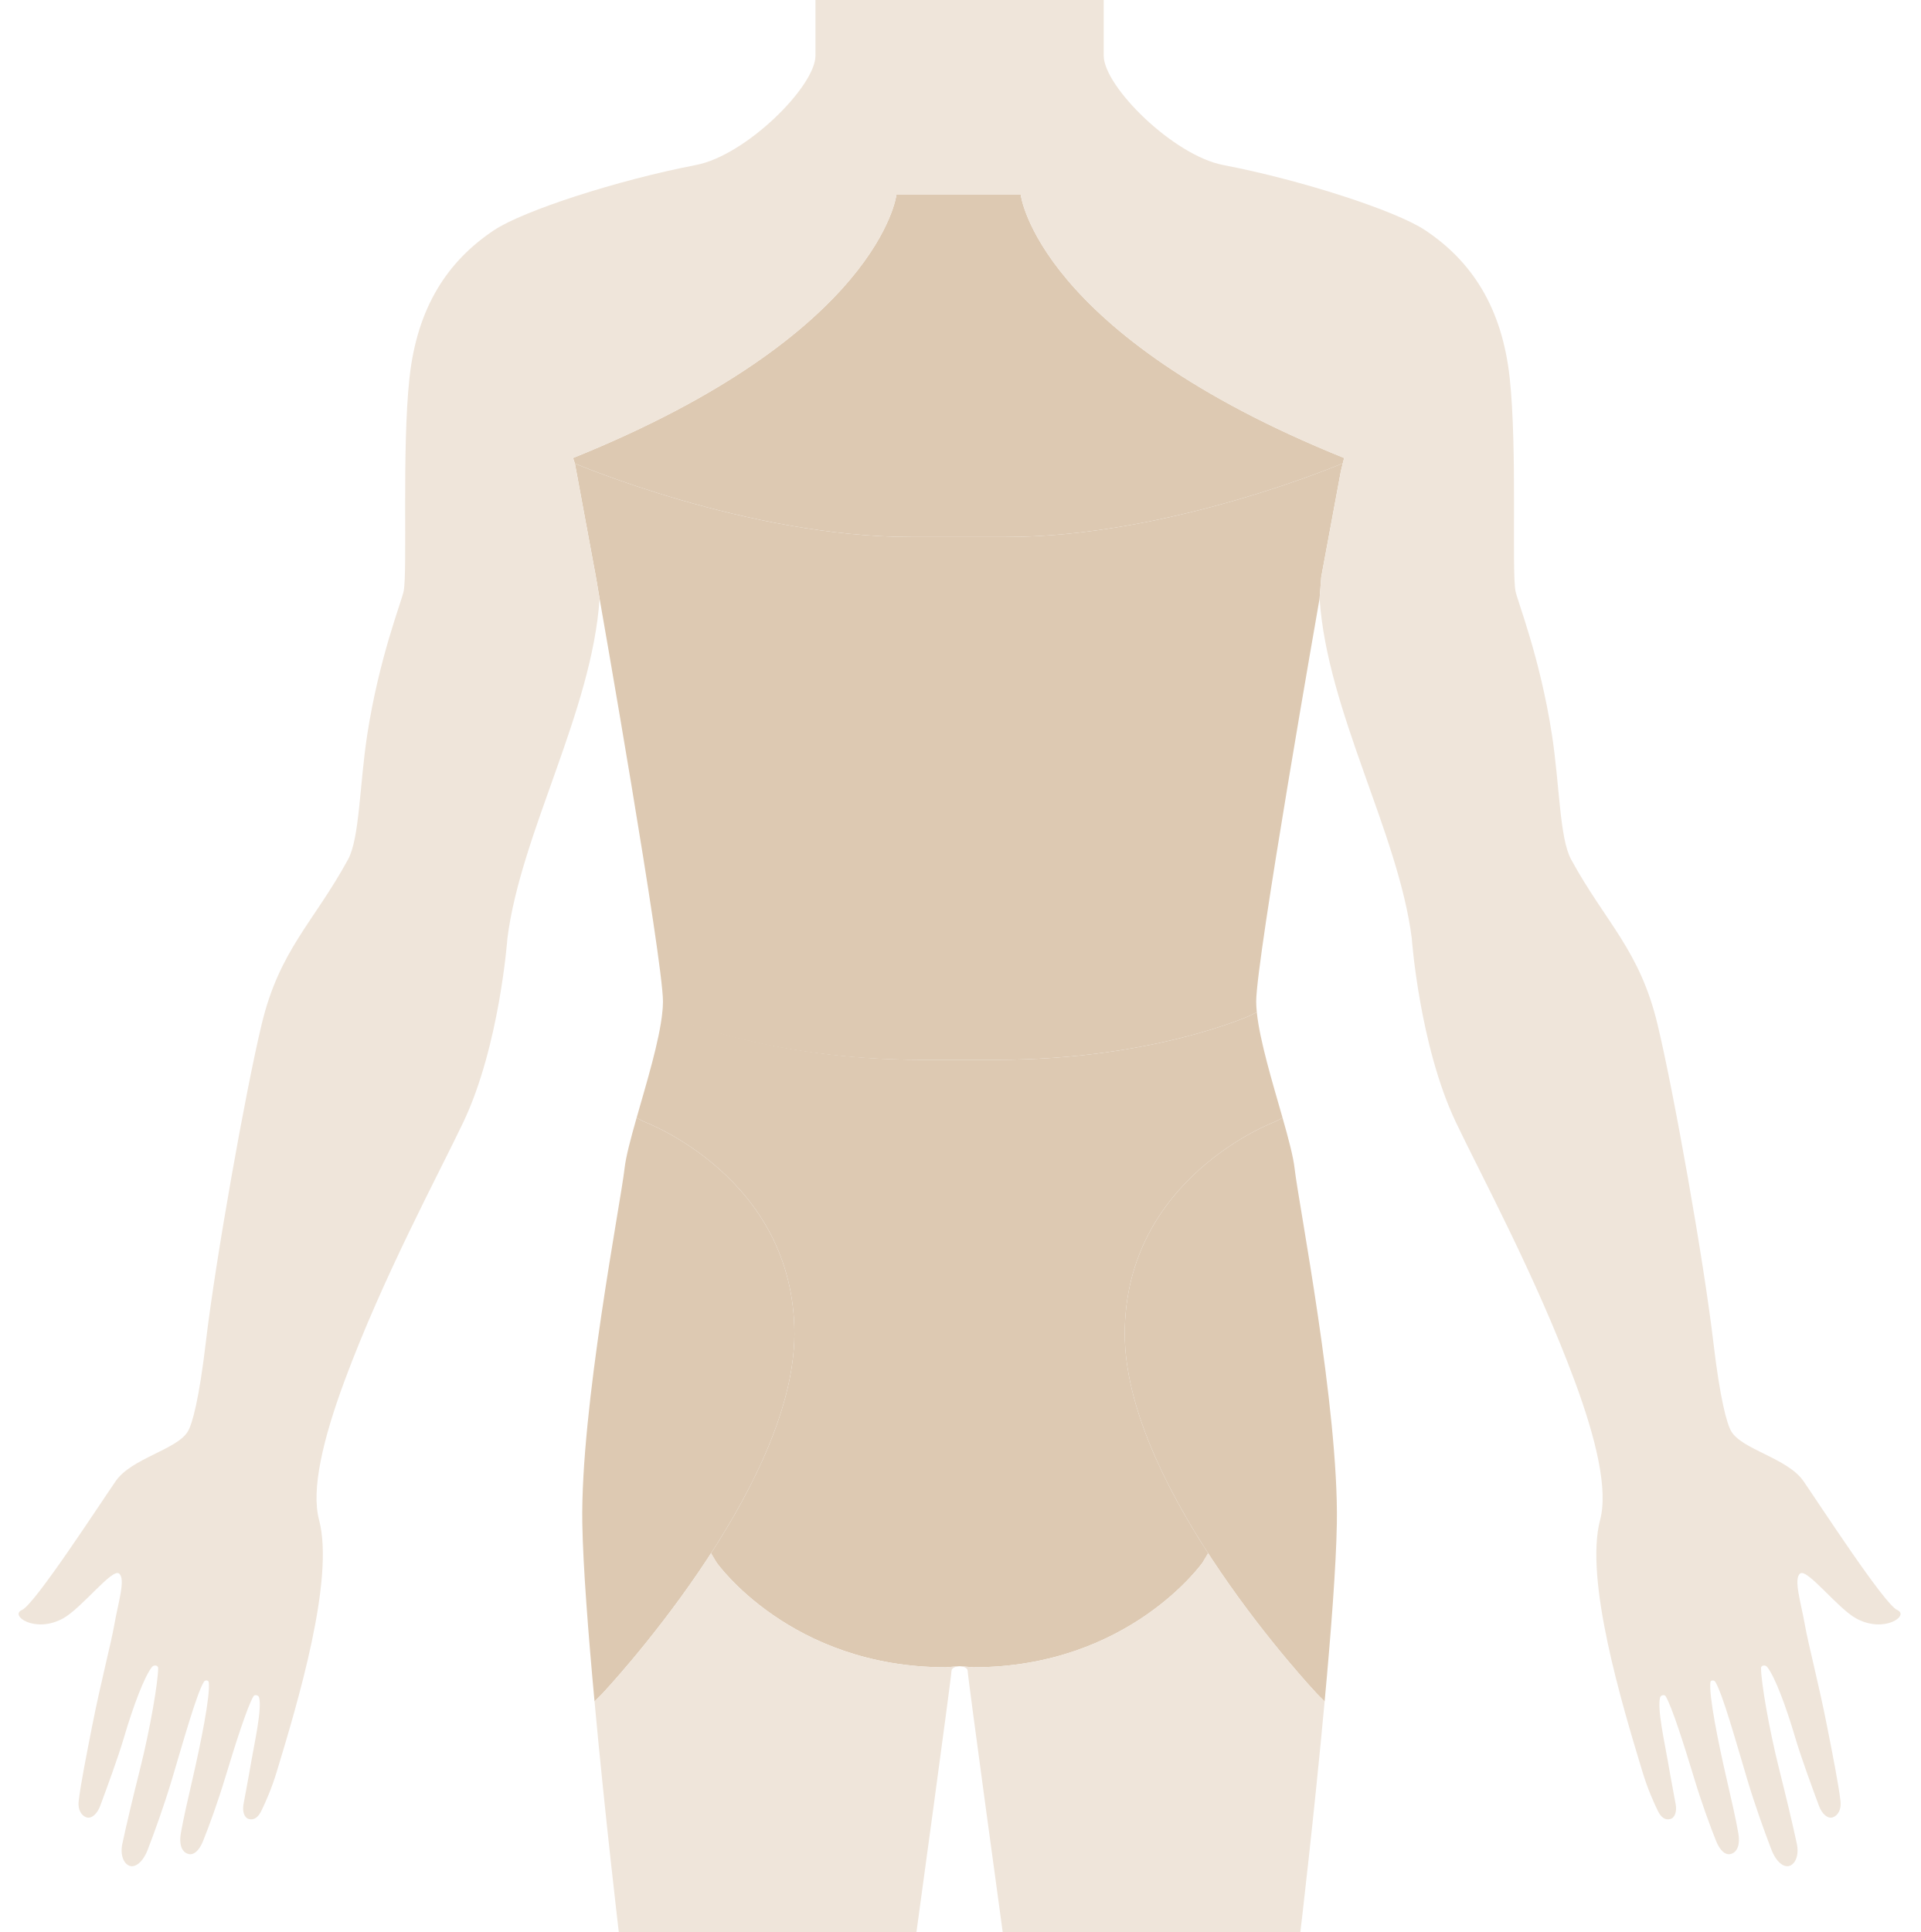
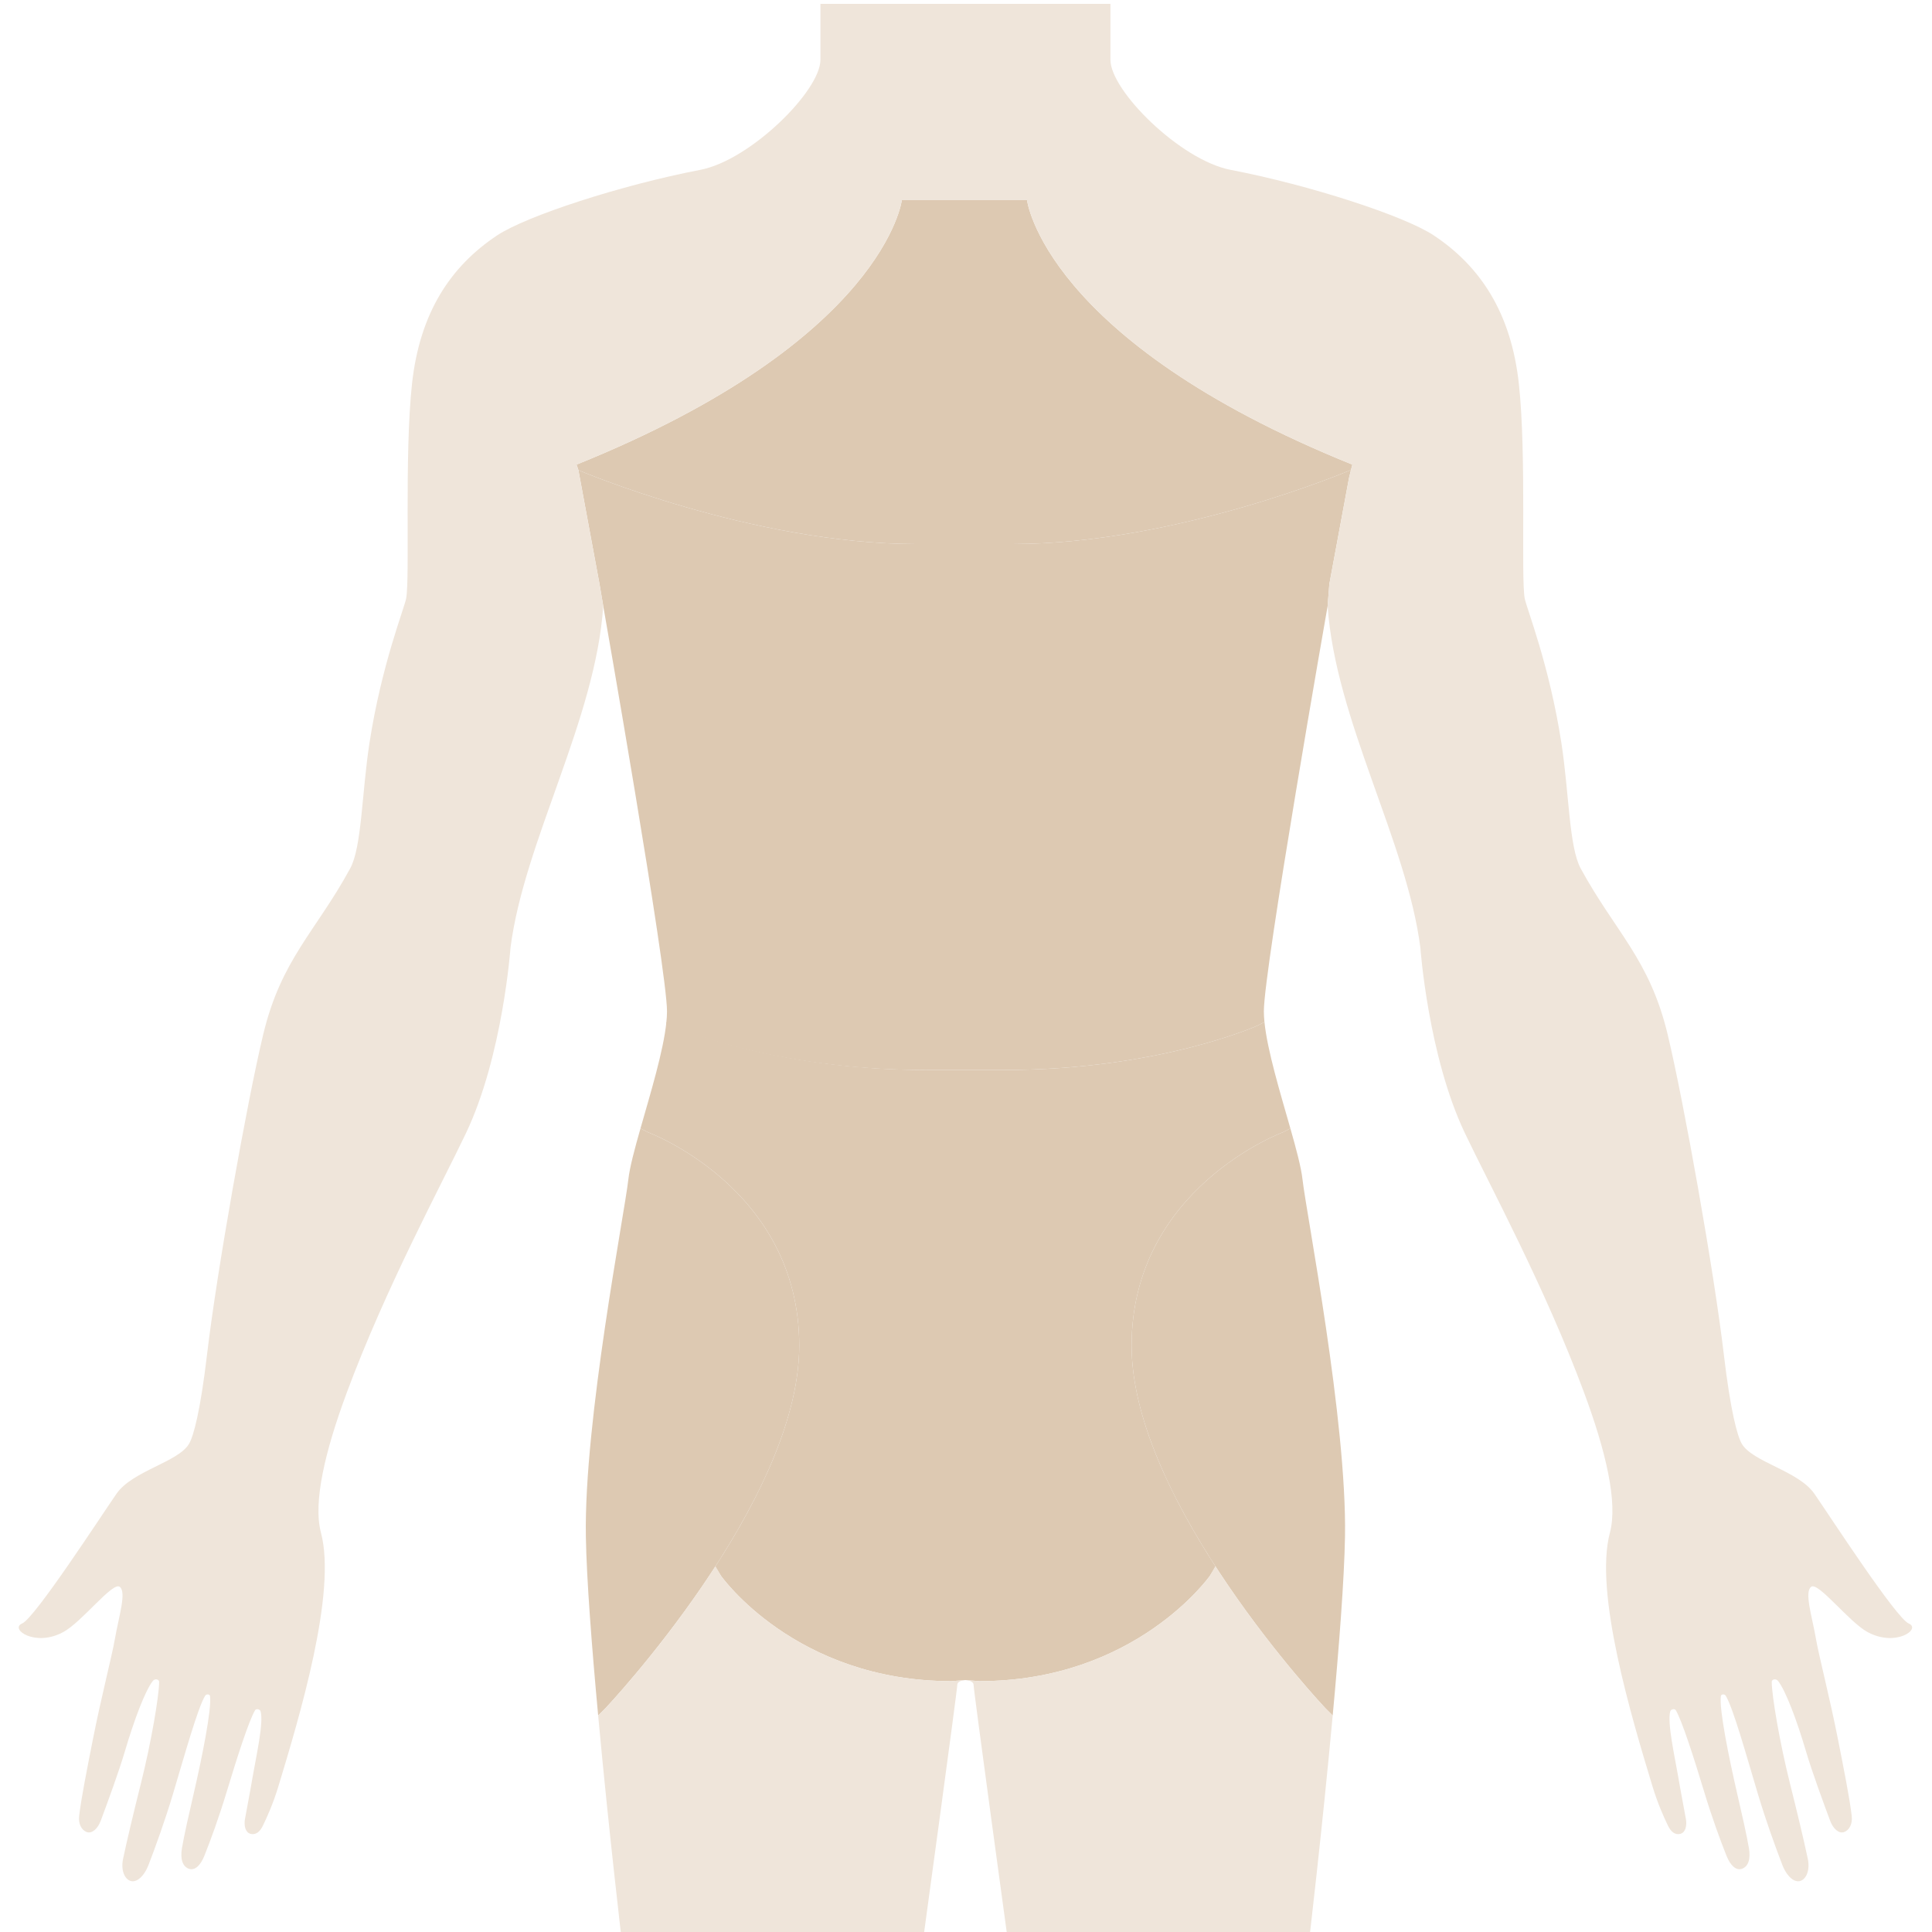
- <svg xmlns="http://www.w3.org/2000/svg" version="1.1" x="0px" y="0px" width="500px" height="503px" viewBox="0 0 500 503" enable-background="new 0 0 500 503" xml:space="preserve">
+ <svg xmlns="http://www.w3.org/2000/svg" version="1.1" x="0px" y="0px" width="282px" height="282px" viewBox="0 0 500 498" enable-background="new 0 0 500 498" xml:space="preserve">
  <g id="torso">
    <g id="selections">
      <path id="upper_back" fill="#DDC9B2" d="M261.94,139.801c42.684,0,87.558-19.132,87.558-19.132l0.14-0.064l0.34-1.37    c-79.896-32.252-84.207-68.535-84.207-68.535h-13.133h-6.088h-13.134c0,0-4.31,36.283-84.206,68.535l0.479,1.435    c0,0,44.874,19.132,87.558,19.132H261.94z" />
      <path id="mid_back" fill="#DDC9B2" d="M343.585,155.846l0.44-5.658l5.103-27.524l0.51-2.059l-0.14,0.064    c0,0-44.874,19.132-87.558,19.132h-24.693c-42.684,0-87.558-19.132-87.558-19.132l5.473,29.519l0.959,5.658    c0,0,16.501,93.906,16.501,104.896c0,0.948-0.071,1.994-0.194,3.11l1.34,0.584c0,0,25.446,11.479,65.668,11.479h20.316    c40.222,0,65.668-11.479,65.668-11.479l1.822-0.926c-0.1-0.986-0.159-1.919-0.159-2.769    C327.083,249.752,343.585,155.846,343.585,155.846z" />
      <path id="hip_right" fill="#DDC9B2" d="M337.084,304.197c-0.341-3.062-1.609-7.807-3.134-13.163l-1.963,1.006    c0,0-39.127,14.487-39.127,55.211s50.071,93.748,50.071,93.748l1.971,1.975c1.636-17.667,2.997-35.227,3.183-46.367    C348.584,366.636,338.084,313.188,337.084,304.197z" />
      <path id="bottom" fill="#DDC9B2" d="M331.987,292.04l1.963-1.006c-2.604-9.152-5.957-20.098-6.708-27.524l-1.822,0.926    c0,0-25.446,11.479-65.668,11.479h-9.899h-9.899c-40.222,0-65.668-11.479-65.668-11.479l-1.822-0.926    c-0.751,7.427-4.104,18.372-6.708,27.524l1.963,1.006c0,0,39.127,14.487,39.127,55.211c0,18.572-10.414,39.701-21.744,57.193    l1.496,2.389c0,0,19.185,27.248,59.649,27.248l3.606-0.279l3.606,0.279c40.465,0,59.649-27.248,59.649-27.248l1.496-2.389    c-11.33-17.492-21.744-38.621-21.744-57.193C292.86,306.527,331.987,292.04,331.987,292.04z" />
      <path id="hip_left" fill="#DDC9B2" d="M162.621,304.197c0.341-3.062,1.609-7.807,3.134-13.163l1.963,1.006    c0,0,39.127,14.487,39.127,55.211s-50.071,93.748-50.071,93.748l-1.971,1.975c-1.636-17.667-2.997-35.227-3.183-46.367    C151.121,366.636,161.621,313.188,162.621,304.197z" />
    </g>
    <g id="Features">
      <path id="right_leg" fill="#EFE5DA" d="M342.932,440.999c0,0-14.868-15.745-28.4-36.665l-1.423,2.499    c0,0-19.185,27.248-59.649,27.248l-3.606-0.279c1.051,0.042,2.102,0.482,2.102,1.195c0,1.424,9.123,68.003,9.123,68.003h77.508    c0,0,3.54-29.837,6.317-60.026L342.932,440.999z" />
      <path id="left_leg" fill="#EFE5DA" d="M156.773,440.999c0,0,14.868-15.745,28.4-36.665l1.423,2.499    c0,0,19.185,27.248,59.649,27.248l3.606-0.279c-1.051,0.042-2.102,0.482-2.102,1.195c0,1.424-9.123,68.003-9.123,68.003H161.12    c0,0-3.54-29.837-6.317-60.026L156.773,440.999z" />
      <path id="arms" fill="#EFE5DA" d="M349.978,119.234c-79.896-32.252-84.207-68.535-84.207-68.535h-13.133h-6.088h-13.134    c0,0-4.31,36.283-84.206,68.535l0.479,1.435l5.473,29.519l0.959,5.658c-2,29.469-20.5,60.939-24.001,88.411    c0,0-2,27.973-11.501,47.952c-6.442,13.546-20.769,39.979-30.881,67.224c-5.611,15.121-8.769,28.375-6.669,36.251    c4.128,15.473-5.616,47.792-11.014,65.598c-1.369,4.5-2.907,7.914-4.021,10.205c-0.734,1.51-1.793,2.487-3.221,2.103    c-1.312-0.351-1.711-2.124-1.419-3.796c0.508-2.877,1.329-7.015,2.012-11.068c0.847-4.973,2.867-13.84,2.042-16.838    c-0.142-0.52-1.128-0.785-1.432-0.282c-1.594,2.647-4.717,12.405-7.331,21.057c-1.965,6.514-4.231,12.729-5.814,16.659    c-0.972,2.424-2.424,3.838-3.95,3.328c-1.652-0.561-2.326-2.513-1.827-5.392c0.63-3.605,1.783-8.684,3.066-14.223    c2.066-8.938,4.67-21.717,4.19-25.098c-0.066-0.481-0.927-0.624-1.264-0.073c-1.914,3.149-5.336,15.436-8.311,25.384    c-2.104,7.025-4.556,13.755-6.314,18.338c-1.232,3.196-3.247,4.756-4.775,4.168c-1.481-0.561-2.444-2.805-1.829-5.716    c1.026-4.859,2.758-12.09,4.65-19.642c2.624-10.481,4.653-22.431,4.677-26.118c0.007-0.684-1.087-0.959-1.643-0.241    c-1.99,2.564-4.837,10.111-7.26,18.33c-1.551,5.241-4.462,13.151-6.203,17.827c-0.767,2.07-2.285,3.448-3.649,2.93    c-1.294-0.487-2.196-2.042-1.946-4.165c0.539-4.599,2.07-12.256,3.504-19.547c2.231-11.337,4.971-21.722,5.764-26.339    c0.984-5.708,3.06-12.056,1.229-13.414c-1.831-1.356-9.769,9.104-14.604,11.72c-7.312,3.97-13.955-0.812-10.654-2.218    c3.302-1.406,20.306-27.637,24.437-33.592c4.135-5.955,16.029-8.167,18.791-12.958c1.137-1.978,2.893-8.292,4.652-23.232    c2.5-21.23,10.262-64.91,14.512-82.643c4.671-19.492,13.5-26.474,22.501-42.957c3.032-5.553,3.001-19.48,5.001-32.469    c3.127-20.304,9.033-34.895,9.501-37.462c1.001-5.496-0.5-36.964,1.501-55.445c2-18.481,10-30.469,22.002-38.462    c7.649-5.094,32.257-13.074,52.604-16.982c13.002-2.498,31.104-20.48,31.104-28.473c0-11.488,0-14.485,0-14.485h75.051    c0,0,0,2.997,0,14.485c0,7.992,18.102,25.975,31.104,28.473c20.347,3.908,44.954,11.889,52.604,16.982    c12.002,7.993,20.002,19.981,22.002,38.462c2.001,18.481,0.5,49.949,1.501,55.445c0.468,2.567,6.374,17.158,9.501,37.462    c2,12.988,1.969,26.916,5.001,32.469c9.001,16.483,17.831,23.465,22.502,42.957c4.249,17.732,12.012,61.412,14.512,82.643    c1.759,14.94,3.516,21.255,4.651,23.232c2.762,4.791,14.657,7.003,18.792,12.958c4.13,5.955,21.134,32.187,24.436,33.592    c3.302,1.406-3.343,6.188-10.653,2.218c-4.835-2.616-12.773-13.076-14.604-11.72c-1.83,1.358,0.244,7.706,1.229,13.414    c0.793,4.617,3.533,15.002,5.764,26.339c1.435,7.291,2.965,14.948,3.504,19.547c0.25,2.123-0.652,3.678-1.947,4.166    c-1.363,0.519-2.882-0.86-3.647-2.931c-1.741-4.676-4.653-12.586-6.203-17.827c-2.424-8.219-5.271-15.766-7.26-18.33    c-0.556-0.717-1.649-0.442-1.643,0.242c0.022,3.687,2.052,15.636,4.676,26.118c1.894,7.551,3.625,14.782,4.651,19.641    c0.615,2.911-0.348,5.155-1.829,5.716c-1.529,0.588-3.544-0.972-4.776-4.168c-1.76-4.583-4.211-11.312-6.314-18.338    c-2.975-9.948-6.396-22.234-8.31-25.384c-0.337-0.551-1.198-0.408-1.265,0.073c-0.479,3.381,2.125,16.159,4.191,25.098    c1.282,5.539,2.437,10.617,3.066,14.224c0.499,2.878-0.176,4.83-1.827,5.391c-1.527,0.51-2.979-0.904-3.95-3.328    c-1.583-3.931-3.85-10.146-5.814-16.659c-2.615-8.651-5.737-18.409-7.332-21.057c-0.303-0.503-1.289-0.237-1.432,0.282    c-0.824,2.998,1.196,11.865,2.042,16.838c0.683,4.054,1.504,8.191,2.013,11.068c0.291,1.672-0.107,3.445-1.42,3.796    c-1.428,0.385-2.486-0.593-3.22-2.102c-1.114-2.292-2.652-5.706-4.021-10.206c-5.397-17.806-15.143-50.125-11.015-65.598    c2.1-7.876-1.057-21.13-6.669-36.251c-10.111-27.245-24.438-53.678-30.88-67.224c-9.502-19.979-11.502-47.952-11.502-47.952    c-3.501-27.472-22.002-58.942-24-88.411l0.44-5.658l5.103-27.524L349.978,119.234z" />
    </g>
  </g>
</svg>
